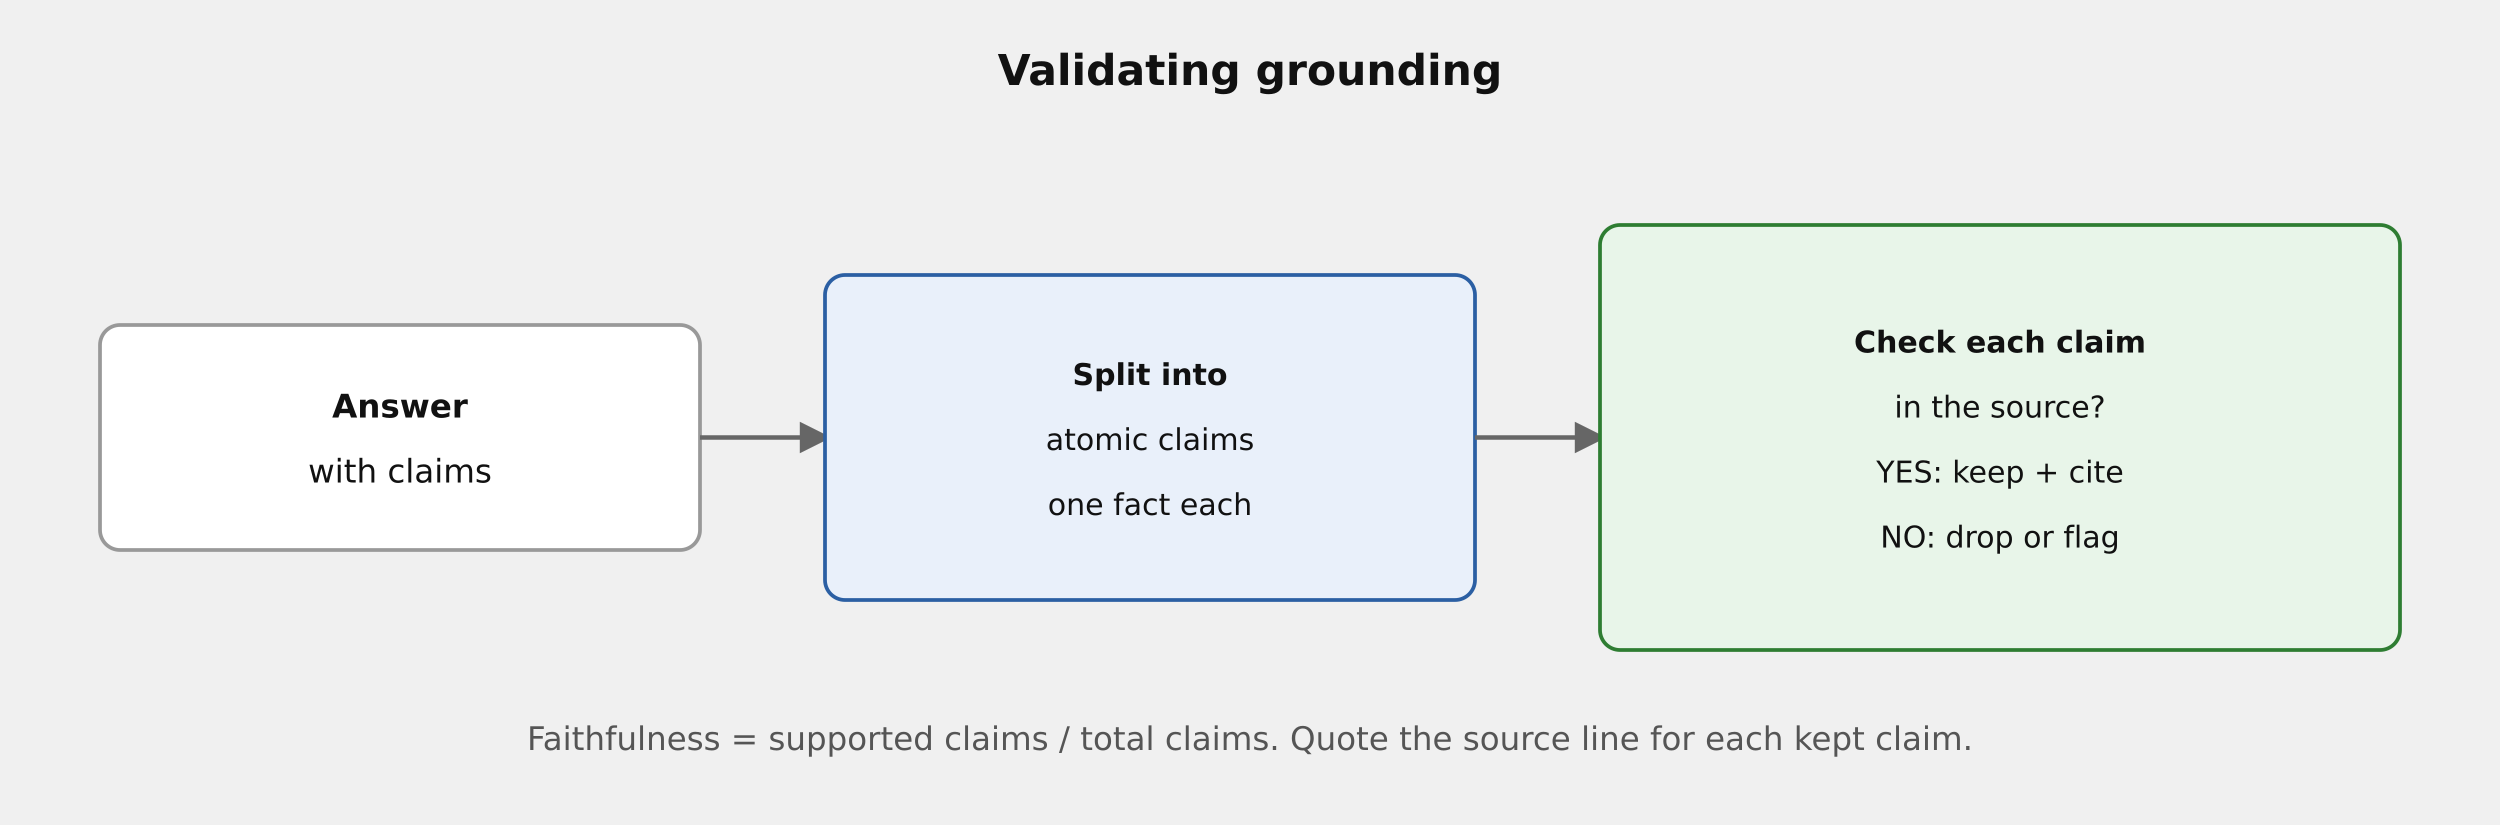
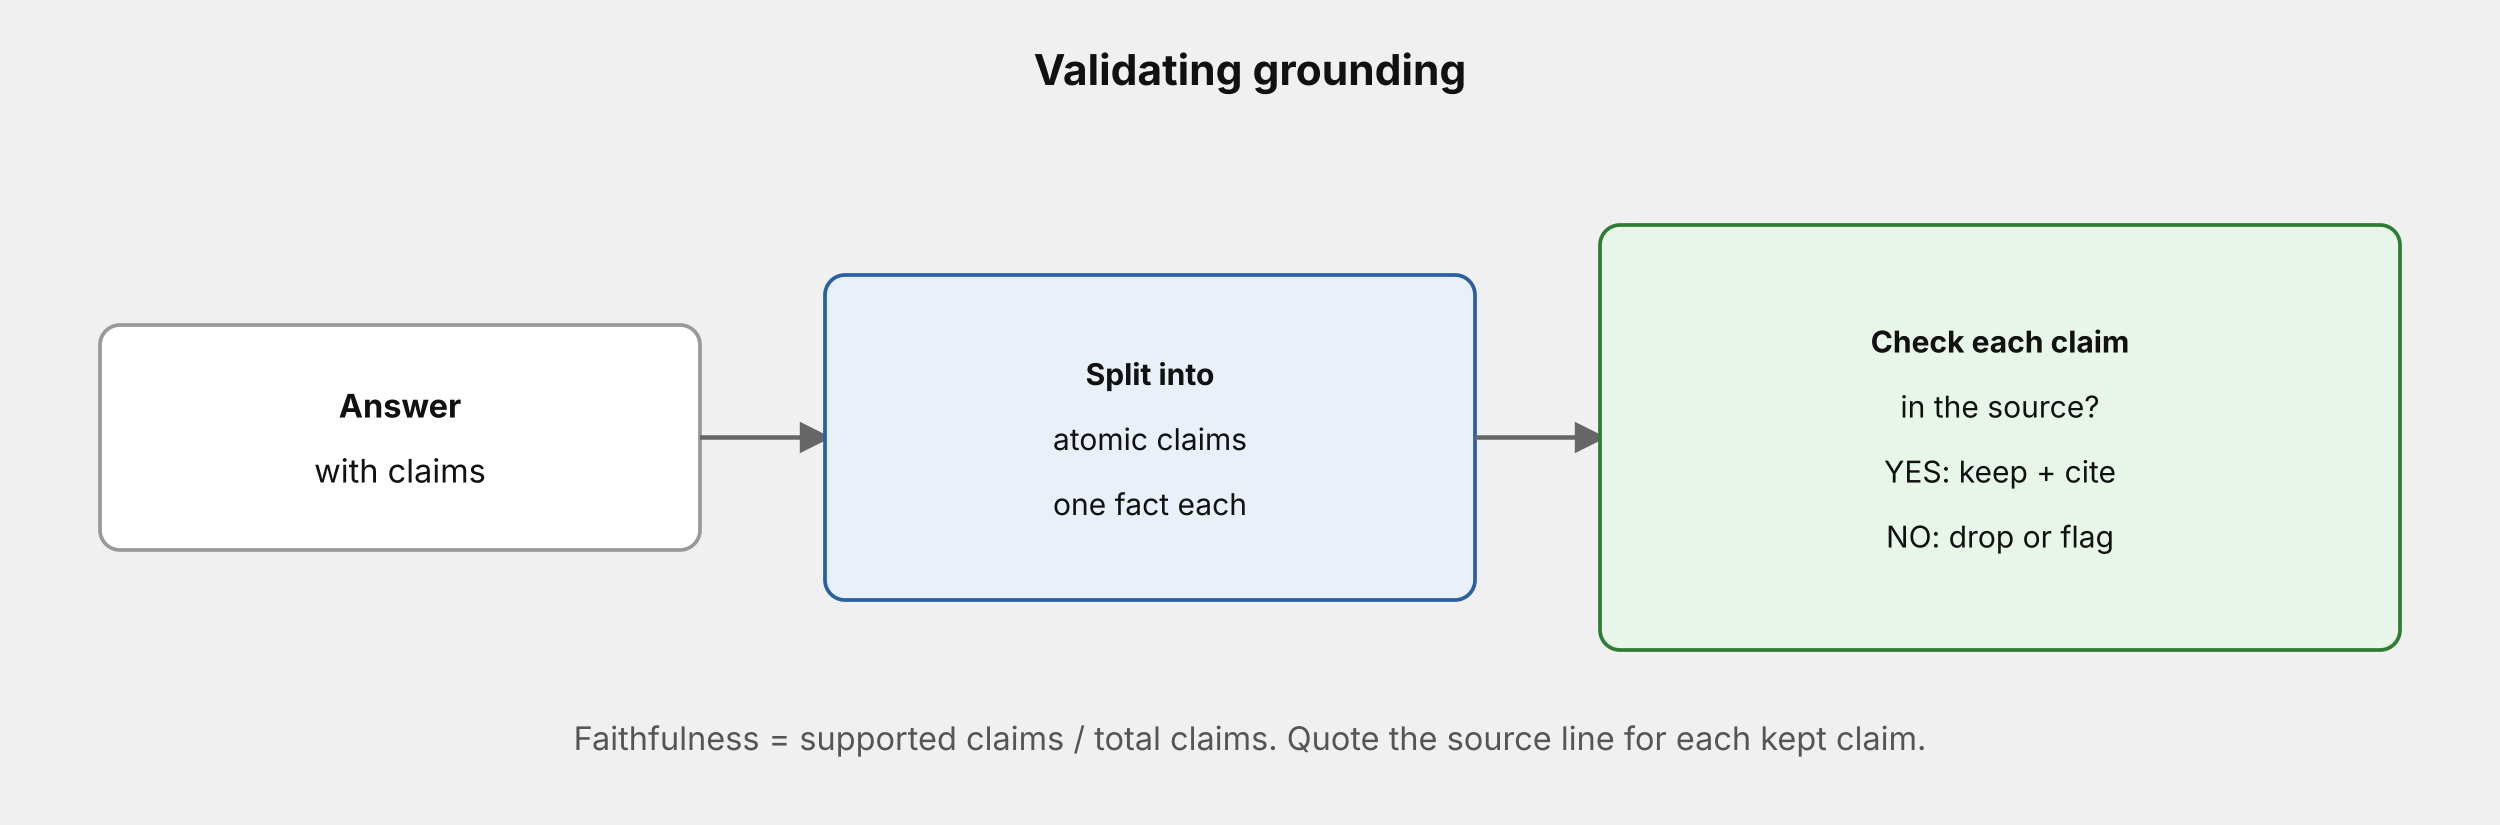
- <svg xmlns="http://www.w3.org/2000/svg" width="100%" viewBox="0 0 1000 330" role="img" style="background:#ffffff;font-family:DejaVu Sans,Verdana,sans-serif" aria-label="Hallucination control: split answer into claims, verify each against the source">
+ <svg xmlns="http://www.w3.org/2000/svg" width="100%" viewBox="0 0 1000 330" role="img" style="background:#ffffff;font-family:'Anthropic Sans',Inter,'Source Sans 3','IBM Plex Sans',sans-serif" aria-label="Hallucination control: split answer into claims, verify each against the source">
  <defs>
    <marker id="ah" viewBox="0 0 10 10" refX="8" refY="5" markerWidth="7" markerHeight="7" orient="auto-start-reverse">
      <path d="M0,0 L10,5 L0,10 z" fill="#666666" />
    </marker>
  </defs>
  <text x="500" y="34" text-anchor="middle" font-size="17" fill="#111111" font-weight="bold">Validating grounding</text>
  <rect x="40" y="130" width="240" height="90" rx="8" fill="#ffffff" stroke="#999999" stroke-width="1.5" />
  <text x="160" y="167" text-anchor="middle" font-size="13" fill="#111111" font-weight="bold">Answer</text>
  <text x="160" y="193" text-anchor="middle" font-size="13" fill="#111111">with claims</text>
  <line x1="280" y1="175" x2="330" y2="175" stroke="#666666" stroke-width="1.8" marker-end="url(#ah)" />
  <rect x="330" y="110" width="260" height="130" rx="8" fill="#e9f0fa" stroke="#2b5fa3" stroke-width="1.5" />
  <text x="460" y="154" text-anchor="middle" font-size="12" fill="#111111" font-weight="bold">Split into</text>
  <text x="460" y="180" text-anchor="middle" font-size="12" fill="#111111">atomic claims</text>
  <text x="460" y="206" text-anchor="middle" font-size="12" fill="#111111">one fact each</text>
  <line x1="590" y1="175" x2="640" y2="175" stroke="#666666" stroke-width="1.8" marker-end="url(#ah)" />
  <rect x="640" y="90" width="320" height="170" rx="8" fill="#e8f5e9" stroke="#2e7d32" stroke-width="1.5" />
  <text x="800" y="141" text-anchor="middle" font-size="12" fill="#111111" font-weight="bold">Check each claim</text>
  <text x="800" y="167" text-anchor="middle" font-size="12" fill="#111111">in the source?</text>
  <text x="800" y="193" text-anchor="middle" font-size="12" fill="#111111">YES: keep + cite</text>
  <text x="800" y="219" text-anchor="middle" font-size="12" fill="#111111">NO: drop or flag</text>
  <text x="500" y="300" text-anchor="middle" font-size="13" fill="#555555">Faithfulness = supported claims / total claims. Quote the source line for each kept claim.</text>
</svg>
